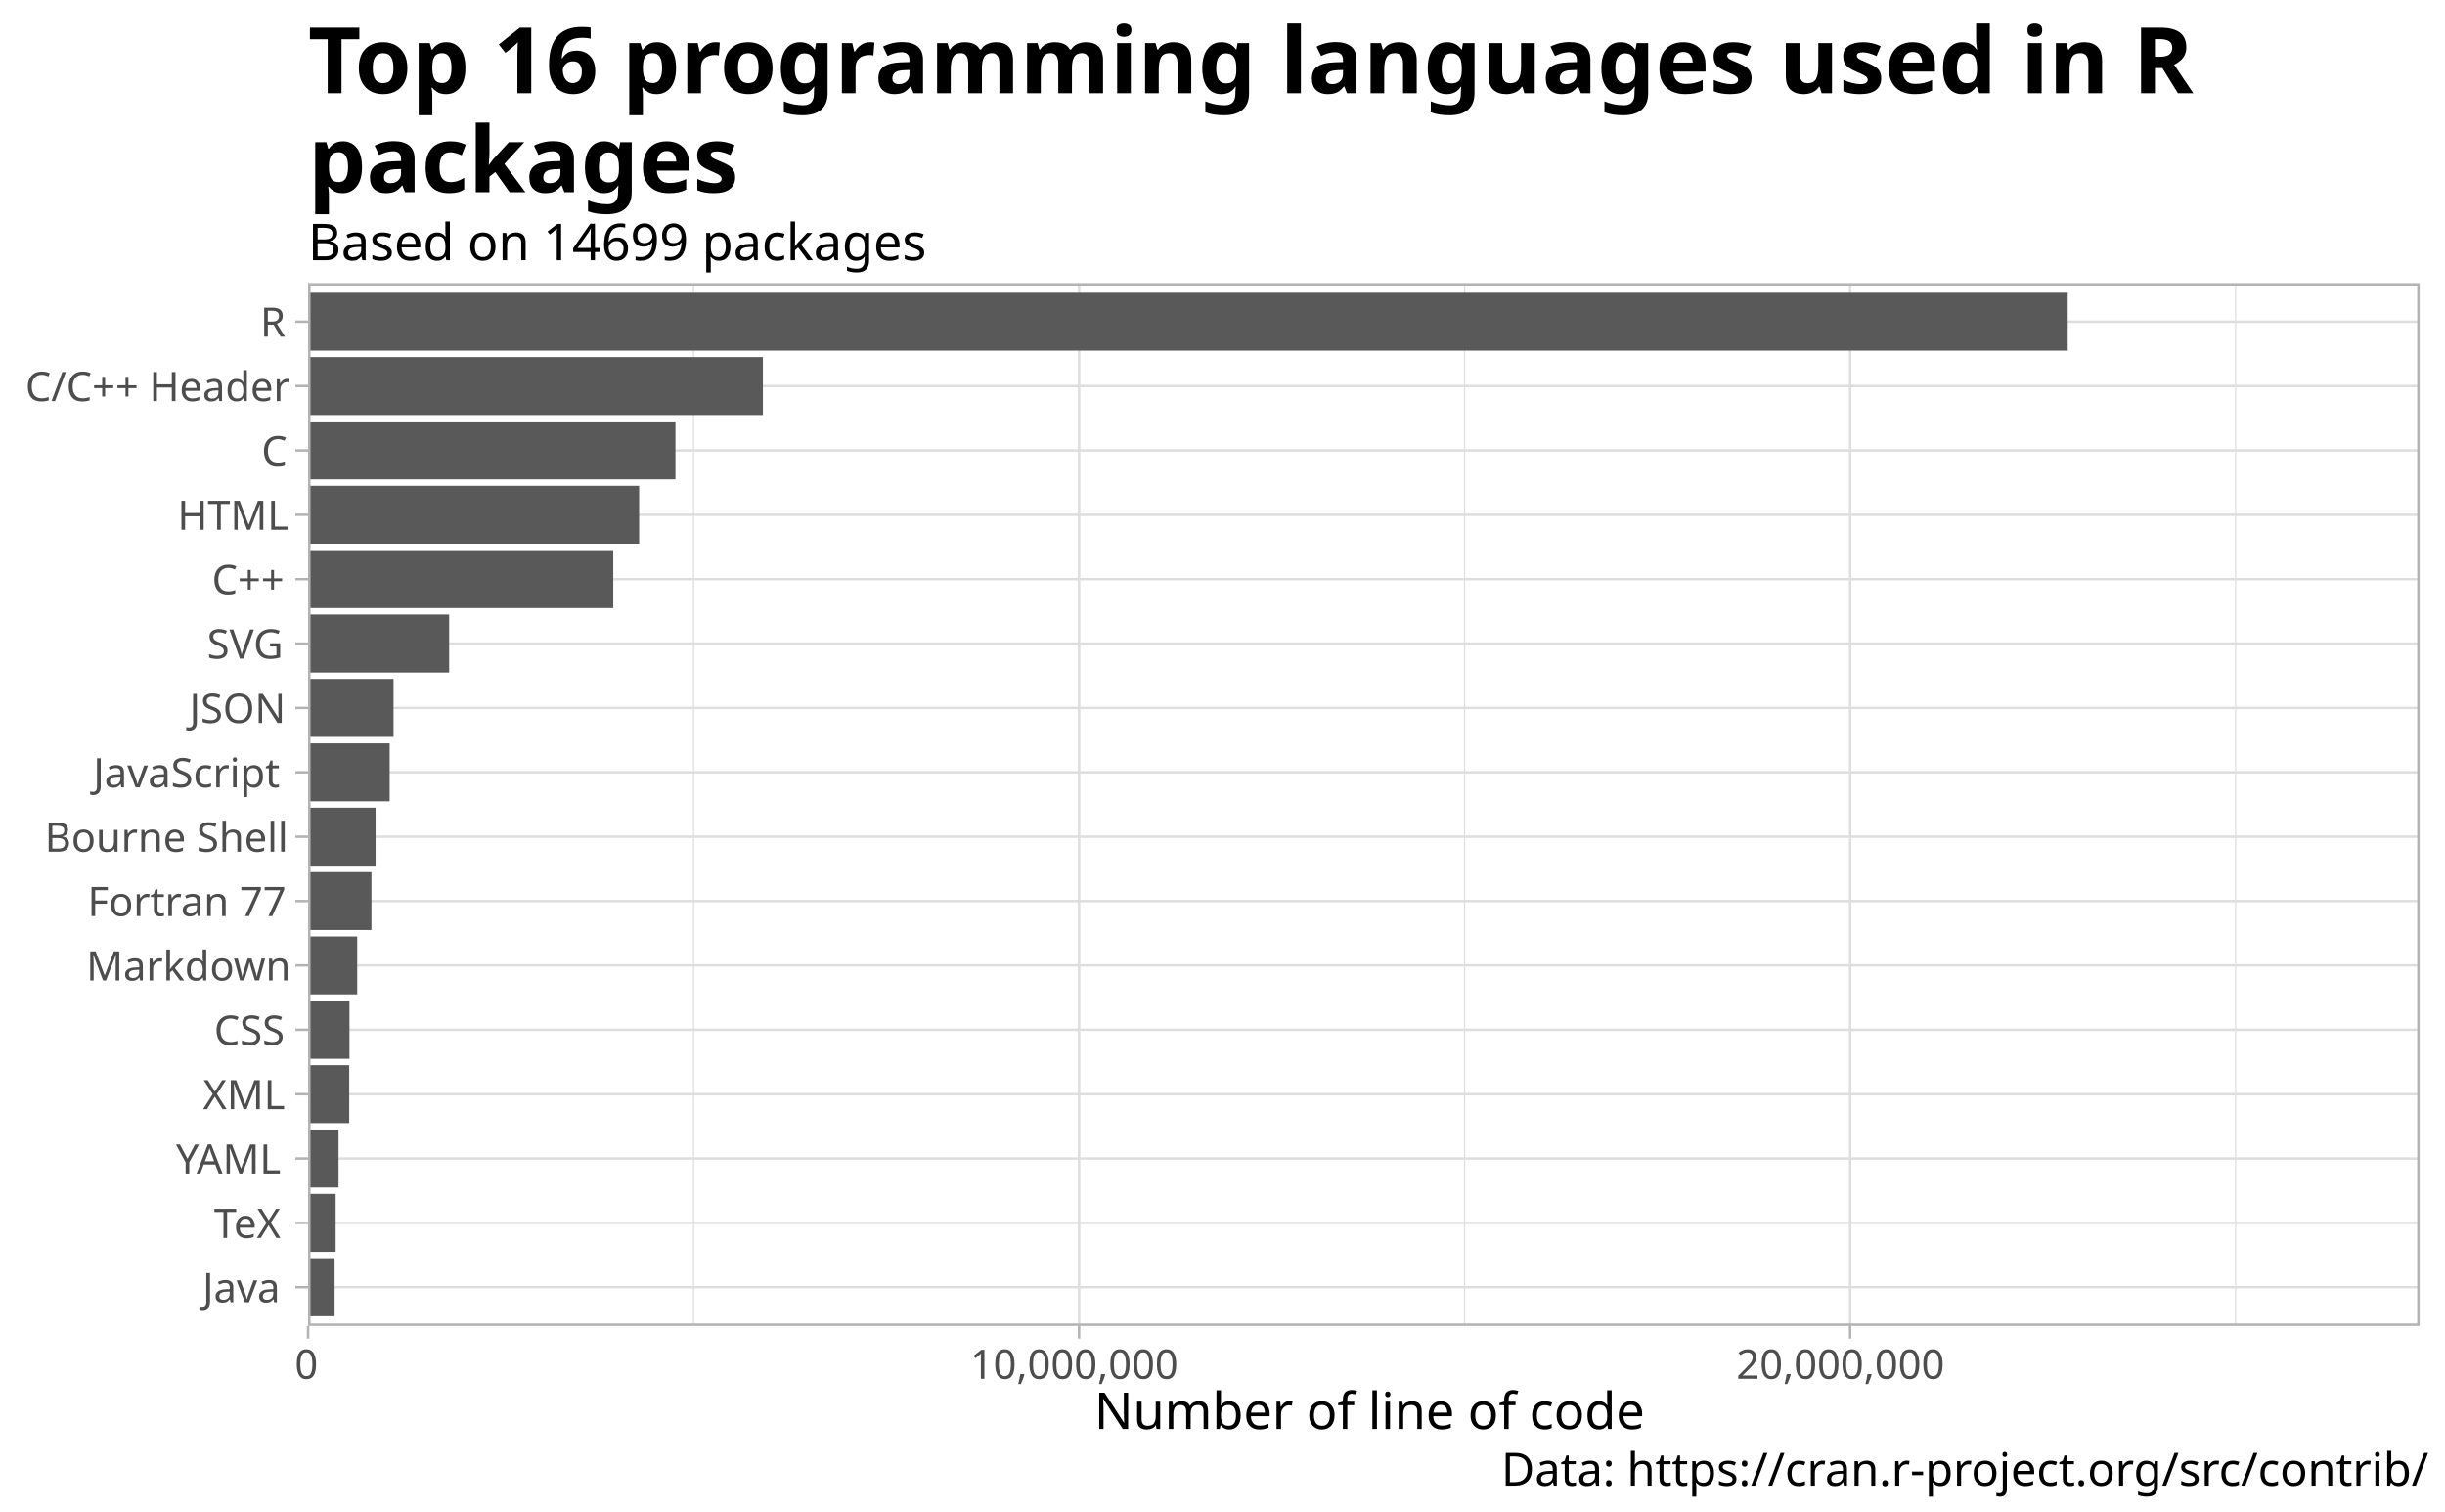
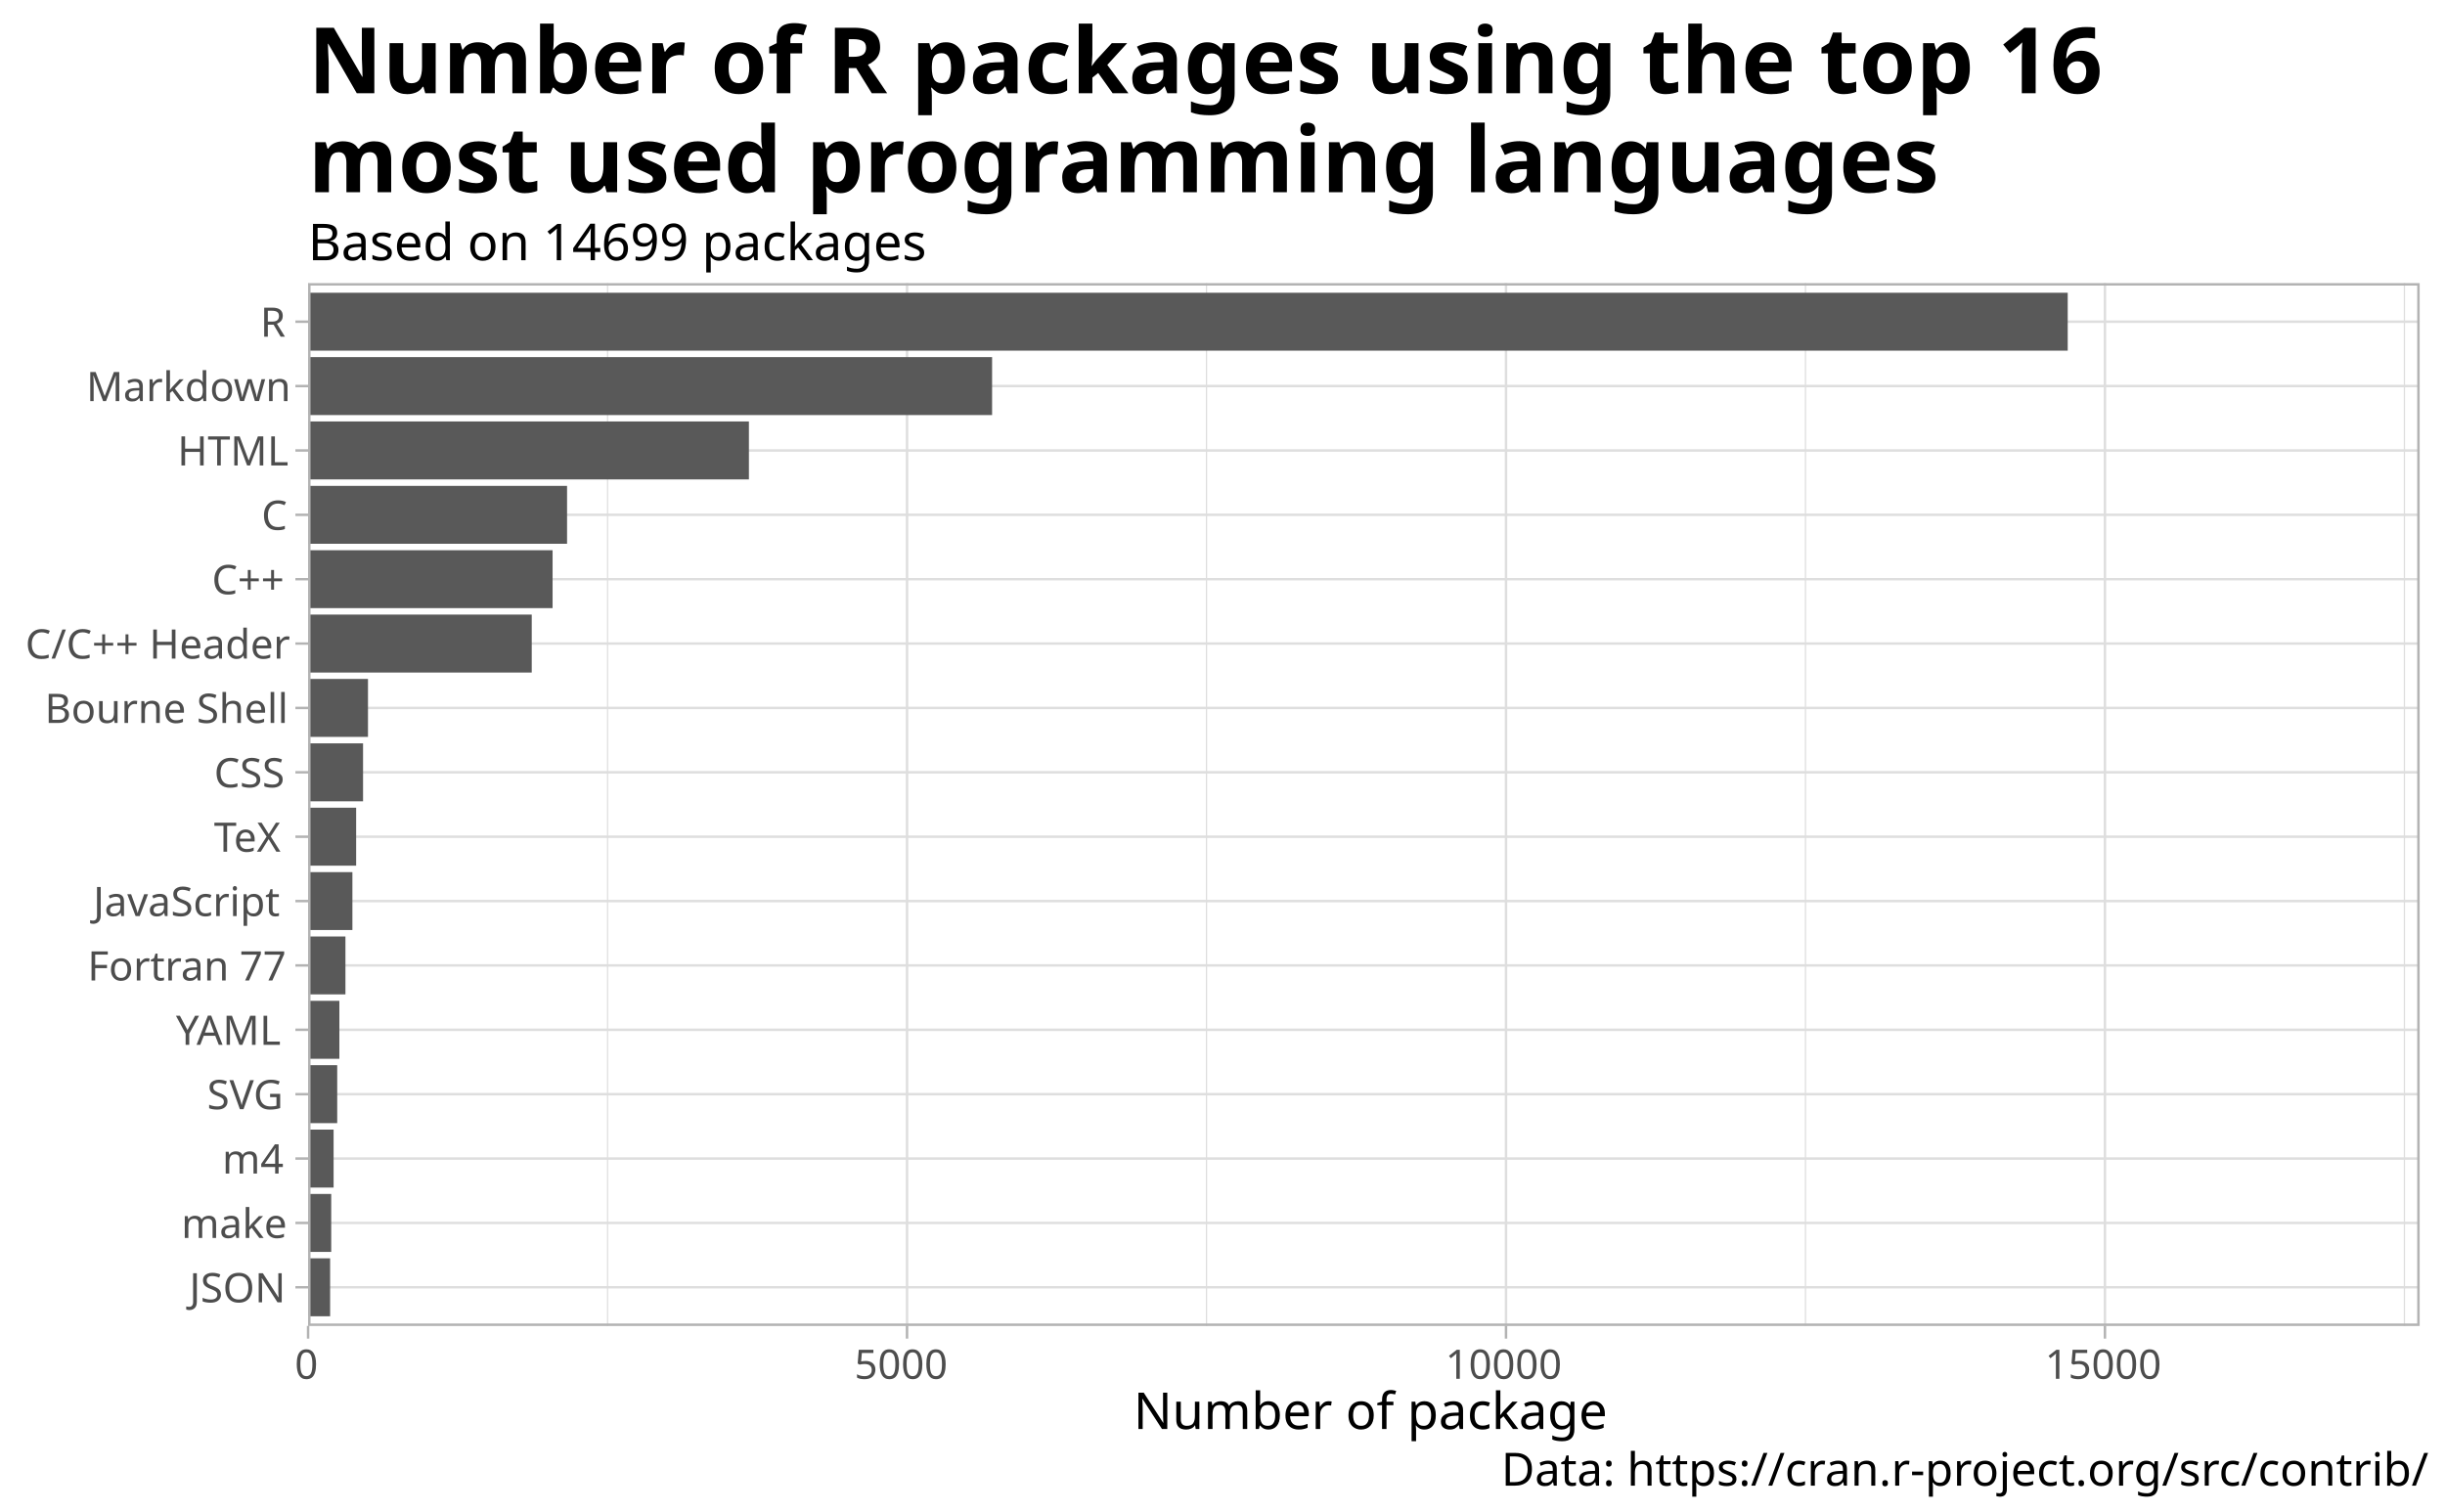
<svg xmlns="http://www.w3.org/2000/svg" viewBox="0 0 576.00 355.97">
  <defs>
    <style type="text/css">
    line, polyline, polygon, path, rect, circle {
      fill: none;
      stroke: #000000;
      stroke-linecap: round;
      stroke-linejoin: round;
      stroke-miterlimit: 10.00;
    }
  </style>
  </defs>
  <rect width="100%" height="100%" style="stroke: none; fill: #FFFFFF;" />
  <rect x="0.00" y="0.00" width="576.00" height="355.97" style="stroke-width: 1.16; stroke: #FFFFFF; fill: #FFFFFF;" />
  <defs>
    <clipPath id="cpNzIuNTh8NTcwLjAyfDMxMi4zNnw2Ni42OQ==">
      <rect x="72.58" y="66.69" width="497.45" height="245.68" />
    </clipPath>
  </defs>
  <rect x="72.58" y="66.69" width="497.45" height="245.68" style="stroke-width: 1.16; stroke: none; fill: #FFFFFF;" clip-path="url(#cpNzIuNTh8NTcwLjAyfDMxMi4zNnw2Ni42OQ==)" />
-   <polyline points="163.39,312.36 163.39,66.69 " style="stroke-width: 0.29; stroke: #DEDEDE; stroke-linecap: butt;" clip-path="url(#cpNzIuNTh8NTcwLjAyfDMxMi4zNnw2Ni42OQ==)" />
-   <polyline points="345.03,312.36 345.03,66.69 " style="stroke-width: 0.29; stroke: #DEDEDE; stroke-linecap: butt;" clip-path="url(#cpNzIuNTh8NTcwLjAyfDMxMi4zNnw2Ni42OQ==)" />
-   <polyline points="526.67,312.36 526.67,66.69 " style="stroke-width: 0.29; stroke: #DEDEDE; stroke-linecap: butt;" clip-path="url(#cpNzIuNTh8NTcwLjAyfDMxMi4zNnw2Ni42OQ==)" />
+   <polyline points="143.13,312.36 143.13,66.69 " style="stroke-width: 0.29; stroke: #DEDEDE; stroke-linecap: butt;" clip-path="url(#cpNzIuNTh8NTcwLjAyfDMxMi4zNnw2Ni42OQ==)" />
+   <polyline points="284.23,312.36 284.23,66.69 " style="stroke-width: 0.29; stroke: #DEDEDE; stroke-linecap: butt;" clip-path="url(#cpNzIuNTh8NTcwLjAyfDMxMi4zNnw2Ni42OQ==)" />
+   <polyline points="425.34,312.36 425.34,66.69 " style="stroke-width: 0.29; stroke: #DEDEDE; stroke-linecap: butt;" clip-path="url(#cpNzIuNTh8NTcwLjAyfDMxMi4zNnw2Ni42OQ==)" />
+   <polyline points="566.44,312.36 566.44,66.69 " style="stroke-width: 0.29; stroke: #DEDEDE; stroke-linecap: butt;" clip-path="url(#cpNzIuNTh8NTcwLjAyfDMxMi4zNnw2Ni42OQ==)" />
  <polyline points="72.58,303.26 570.02,303.26 " style="stroke-width: 0.58; stroke: #DEDEDE; stroke-linecap: butt;" clip-path="url(#cpNzIuNTh8NTcwLjAyfDMxMi4zNnw2Ni42OQ==)" />
  <polyline points="72.58,288.10 570.02,288.10 " style="stroke-width: 0.58; stroke: #DEDEDE; stroke-linecap: butt;" clip-path="url(#cpNzIuNTh8NTcwLjAyfDMxMi4zNnw2Ni42OQ==)" />
  <polyline points="72.58,272.93 570.02,272.93 " style="stroke-width: 0.58; stroke: #DEDEDE; stroke-linecap: butt;" clip-path="url(#cpNzIuNTh8NTcwLjAyfDMxMi4zNnw2Ni42OQ==)" />
  <polyline points="72.58,257.77 570.02,257.77 " style="stroke-width: 0.58; stroke: #DEDEDE; stroke-linecap: butt;" clip-path="url(#cpNzIuNTh8NTcwLjAyfDMxMi4zNnw2Ni42OQ==)" />
  <polyline points="72.58,242.60 570.02,242.60 " style="stroke-width: 0.58; stroke: #DEDEDE; stroke-linecap: butt;" clip-path="url(#cpNzIuNTh8NTcwLjAyfDMxMi4zNnw2Ni42OQ==)" />
  <polyline points="72.58,227.44 570.02,227.44 " style="stroke-width: 0.58; stroke: #DEDEDE; stroke-linecap: butt;" clip-path="url(#cpNzIuNTh8NTcwLjAyfDMxMi4zNnw2Ni42OQ==)" />
  <polyline points="72.58,212.27 570.02,212.27 " style="stroke-width: 0.58; stroke: #DEDEDE; stroke-linecap: butt;" clip-path="url(#cpNzIuNTh8NTcwLjAyfDMxMi4zNnw2Ni42OQ==)" />
  <polyline points="72.58,197.11 570.02,197.11 " style="stroke-width: 0.58; stroke: #DEDEDE; stroke-linecap: butt;" clip-path="url(#cpNzIuNTh8NTcwLjAyfDMxMi4zNnw2Ni42OQ==)" />
  <polyline points="72.58,181.94 570.02,181.94 " style="stroke-width: 0.58; stroke: #DEDEDE; stroke-linecap: butt;" clip-path="url(#cpNzIuNTh8NTcwLjAyfDMxMi4zNnw2Ni42OQ==)" />
  <polyline points="72.58,166.78 570.02,166.78 " style="stroke-width: 0.58; stroke: #DEDEDE; stroke-linecap: butt;" clip-path="url(#cpNzIuNTh8NTcwLjAyfDMxMi4zNnw2Ni42OQ==)" />
  <polyline points="72.58,151.61 570.02,151.61 " style="stroke-width: 0.58; stroke: #DEDEDE; stroke-linecap: butt;" clip-path="url(#cpNzIuNTh8NTcwLjAyfDMxMi4zNnw2Ni42OQ==)" />
  <polyline points="72.58,136.45 570.02,136.45 " style="stroke-width: 0.58; stroke: #DEDEDE; stroke-linecap: butt;" clip-path="url(#cpNzIuNTh8NTcwLjAyfDMxMi4zNnw2Ni42OQ==)" />
  <polyline points="72.58,121.28 570.02,121.28 " style="stroke-width: 0.58; stroke: #DEDEDE; stroke-linecap: butt;" clip-path="url(#cpNzIuNTh8NTcwLjAyfDMxMi4zNnw2Ni42OQ==)" />
  <polyline points="72.58,106.12 570.02,106.12 " style="stroke-width: 0.58; stroke: #DEDEDE; stroke-linecap: butt;" clip-path="url(#cpNzIuNTh8NTcwLjAyfDMxMi4zNnw2Ni42OQ==)" />
  <polyline points="72.58,90.95 570.02,90.95 " style="stroke-width: 0.58; stroke: #DEDEDE; stroke-linecap: butt;" clip-path="url(#cpNzIuNTh8NTcwLjAyfDMxMi4zNnw2Ni42OQ==)" />
  <polyline points="72.58,75.79 570.02,75.79 " style="stroke-width: 0.58; stroke: #DEDEDE; stroke-linecap: butt;" clip-path="url(#cpNzIuNTh8NTcwLjAyfDMxMi4zNnw2Ni42OQ==)" />
  <polyline points="72.58,312.36 72.58,66.69 " style="stroke-width: 0.58; stroke: #DEDEDE; stroke-linecap: butt;" clip-path="url(#cpNzIuNTh8NTcwLjAyfDMxMi4zNnw2Ni42OQ==)" />
-   <polyline points="254.21,312.36 254.21,66.69 " style="stroke-width: 0.58; stroke: #DEDEDE; stroke-linecap: butt;" clip-path="url(#cpNzIuNTh8NTcwLjAyfDMxMi4zNnw2Ni42OQ==)" />
-   <polyline points="435.85,312.36 435.85,66.69 " style="stroke-width: 0.58; stroke: #DEDEDE; stroke-linecap: butt;" clip-path="url(#cpNzIuNTh8NTcwLjAyfDMxMi4zNnw2Ni42OQ==)" />
-   <rect x="72.58" y="296.44" width="6.24" height="13.65" style="stroke-width: 1.07; stroke: none; stroke-linecap: square; stroke-linejoin: miter; fill: #595959;" clip-path="url(#cpNzIuNTh8NTcwLjAyfDMxMi4zNnw2Ni42OQ==)" />
-   <rect x="72.58" y="281.27" width="6.49" height="13.65" style="stroke-width: 1.07; stroke: none; stroke-linecap: square; stroke-linejoin: miter; fill: #595959;" clip-path="url(#cpNzIuNTh8NTcwLjAyfDMxMi4zNnw2Ni42OQ==)" />
-   <rect x="72.58" y="266.11" width="7.17" height="13.65" style="stroke-width: 1.07; stroke: none; stroke-linecap: square; stroke-linejoin: miter; fill: #595959;" clip-path="url(#cpNzIuNTh8NTcwLjAyfDMxMi4zNnw2Ni42OQ==)" />
-   <rect x="72.58" y="250.94" width="9.69" height="13.65" style="stroke-width: 1.07; stroke: none; stroke-linecap: square; stroke-linejoin: miter; fill: #595959;" clip-path="url(#cpNzIuNTh8NTcwLjAyfDMxMi4zNnw2Ni42OQ==)" />
-   <rect x="72.58" y="235.78" width="9.75" height="13.65" style="stroke-width: 1.07; stroke: none; stroke-linecap: square; stroke-linejoin: miter; fill: #595959;" clip-path="url(#cpNzIuNTh8NTcwLjAyfDMxMi4zNnw2Ni42OQ==)" />
-   <rect x="72.58" y="220.61" width="11.57" height="13.65" style="stroke-width: 1.07; stroke: none; stroke-linecap: square; stroke-linejoin: miter; fill: #595959;" clip-path="url(#cpNzIuNTh8NTcwLjAyfDMxMi4zNnw2Ni42OQ==)" />
-   <rect x="72.58" y="205.45" width="14.93" height="13.65" style="stroke-width: 1.07; stroke: none; stroke-linecap: square; stroke-linejoin: miter; fill: #595959;" clip-path="url(#cpNzIuNTh8NTcwLjAyfDMxMi4zNnw2Ni42OQ==)" />
-   <rect x="72.58" y="190.28" width="15.90" height="13.65" style="stroke-width: 1.07; stroke: none; stroke-linecap: square; stroke-linejoin: miter; fill: #595959;" clip-path="url(#cpNzIuNTh8NTcwLjAyfDMxMi4zNnw2Ni42OQ==)" />
-   <rect x="72.58" y="175.12" width="19.22" height="13.65" style="stroke-width: 1.07; stroke: none; stroke-linecap: square; stroke-linejoin: miter; fill: #595959;" clip-path="url(#cpNzIuNTh8NTcwLjAyfDMxMi4zNnw2Ni42OQ==)" />
-   <rect x="72.58" y="159.95" width="20.13" height="13.65" style="stroke-width: 1.07; stroke: none; stroke-linecap: square; stroke-linejoin: miter; fill: #595959;" clip-path="url(#cpNzIuNTh8NTcwLjAyfDMxMi4zNnw2Ni42OQ==)" />
-   <rect x="72.58" y="144.79" width="33.23" height="13.65" style="stroke-width: 1.07; stroke: none; stroke-linecap: square; stroke-linejoin: miter; fill: #595959;" clip-path="url(#cpNzIuNTh8NTcwLjAyfDMxMi4zNnw2Ni42OQ==)" />
-   <rect x="72.58" y="129.62" width="71.89" height="13.65" style="stroke-width: 1.07; stroke: none; stroke-linecap: square; stroke-linejoin: miter; fill: #595959;" clip-path="url(#cpNzIuNTh8NTcwLjAyfDMxMi4zNnw2Ni42OQ==)" />
-   <rect x="72.58" y="114.46" width="77.99" height="13.65" style="stroke-width: 1.07; stroke: none; stroke-linecap: square; stroke-linejoin: miter; fill: #595959;" clip-path="url(#cpNzIuNTh8NTcwLjAyfDMxMi4zNnw2Ni42OQ==)" />
-   <rect x="72.58" y="99.29" width="86.54" height="13.65" style="stroke-width: 1.07; stroke: none; stroke-linecap: square; stroke-linejoin: miter; fill: #595959;" clip-path="url(#cpNzIuNTh8NTcwLjAyfDMxMi4zNnw2Ni42OQ==)" />
-   <rect x="72.58" y="84.13" width="107.14" height="13.65" style="stroke-width: 1.07; stroke: none; stroke-linecap: square; stroke-linejoin: miter; fill: #595959;" clip-path="url(#cpNzIuNTh8NTcwLjAyfDMxMi4zNnw2Ni42OQ==)" />
+   <polyline points="213.68,312.36 213.68,66.69 " style="stroke-width: 0.58; stroke: #DEDEDE; stroke-linecap: butt;" clip-path="url(#cpNzIuNTh8NTcwLjAyfDMxMi4zNnw2Ni42OQ==)" />
+   <polyline points="354.79,312.36 354.79,66.69 " style="stroke-width: 0.58; stroke: #DEDEDE; stroke-linecap: butt;" clip-path="url(#cpNzIuNTh8NTcwLjAyfDMxMi4zNnw2Ni42OQ==)" />
+   <polyline points="495.89,312.36 495.89,66.69 " style="stroke-width: 0.58; stroke: #DEDEDE; stroke-linecap: butt;" clip-path="url(#cpNzIuNTh8NTcwLjAyfDMxMi4zNnw2Ni42OQ==)" />
+   <rect x="72.58" y="296.44" width="5.19" height="13.65" style="stroke-width: 1.07; stroke: none; stroke-linecap: square; stroke-linejoin: miter; fill: #595959;" clip-path="url(#cpNzIuNTh8NTcwLjAyfDMxMi4zNnw2Ni42OQ==)" />
+   <rect x="72.58" y="281.27" width="5.45" height="13.65" style="stroke-width: 1.07; stroke: none; stroke-linecap: square; stroke-linejoin: miter; fill: #595959;" clip-path="url(#cpNzIuNTh8NTcwLjAyfDMxMi4zNnw2Ni42OQ==)" />
+   <rect x="72.58" y="266.11" width="6.01" height="13.65" style="stroke-width: 1.07; stroke: none; stroke-linecap: square; stroke-linejoin: miter; fill: #595959;" clip-path="url(#cpNzIuNTh8NTcwLjAyfDMxMi4zNnw2Ni42OQ==)" />
+   <rect x="72.58" y="250.94" width="6.86" height="13.65" style="stroke-width: 1.07; stroke: none; stroke-linecap: square; stroke-linejoin: miter; fill: #595959;" clip-path="url(#cpNzIuNTh8NTcwLjAyfDMxMi4zNnw2Ni42OQ==)" />
+   <rect x="72.58" y="235.78" width="7.37" height="13.65" style="stroke-width: 1.07; stroke: none; stroke-linecap: square; stroke-linejoin: miter; fill: #595959;" clip-path="url(#cpNzIuNTh8NTcwLjAyfDMxMi4zNnw2Ni42OQ==)" />
+   <rect x="72.58" y="220.61" width="8.80" height="13.65" style="stroke-width: 1.07; stroke: none; stroke-linecap: square; stroke-linejoin: miter; fill: #595959;" clip-path="url(#cpNzIuNTh8NTcwLjAyfDMxMi4zNnw2Ni42OQ==)" />
+   <rect x="72.58" y="205.45" width="10.44" height="13.65" style="stroke-width: 1.07; stroke: none; stroke-linecap: square; stroke-linejoin: miter; fill: #595959;" clip-path="url(#cpNzIuNTh8NTcwLjAyfDMxMi4zNnw2Ni42OQ==)" />
+   <rect x="72.58" y="190.28" width="11.32" height="13.65" style="stroke-width: 1.07; stroke: none; stroke-linecap: square; stroke-linejoin: miter; fill: #595959;" clip-path="url(#cpNzIuNTh8NTcwLjAyfDMxMi4zNnw2Ni42OQ==)" />
+   <rect x="72.58" y="175.12" width="12.95" height="13.65" style="stroke-width: 1.07; stroke: none; stroke-linecap: square; stroke-linejoin: miter; fill: #595959;" clip-path="url(#cpNzIuNTh8NTcwLjAyfDMxMi4zNnw2Ni42OQ==)" />
+   <rect x="72.58" y="159.95" width="14.11" height="13.65" style="stroke-width: 1.07; stroke: none; stroke-linecap: square; stroke-linejoin: miter; fill: #595959;" clip-path="url(#cpNzIuNTh8NTcwLjAyfDMxMi4zNnw2Ni42OQ==)" />
+   <rect x="72.58" y="144.79" width="52.69" height="13.65" style="stroke-width: 1.07; stroke: none; stroke-linecap: square; stroke-linejoin: miter; fill: #595959;" clip-path="url(#cpNzIuNTh8NTcwLjAyfDMxMi4zNnw2Ni42OQ==)" />
+   <rect x="72.58" y="129.62" width="57.60" height="13.65" style="stroke-width: 1.07; stroke: none; stroke-linecap: square; stroke-linejoin: miter; fill: #595959;" clip-path="url(#cpNzIuNTh8NTcwLjAyfDMxMi4zNnw2Ni42OQ==)" />
+   <rect x="72.58" y="114.46" width="61.01" height="13.65" style="stroke-width: 1.07; stroke: none; stroke-linecap: square; stroke-linejoin: miter; fill: #595959;" clip-path="url(#cpNzIuNTh8NTcwLjAyfDMxMi4zNnw2Ni42OQ==)" />
+   <rect x="72.58" y="99.29" width="103.85" height="13.65" style="stroke-width: 1.07; stroke: none; stroke-linecap: square; stroke-linejoin: miter; fill: #595959;" clip-path="url(#cpNzIuNTh8NTcwLjAyfDMxMi4zNnw2Ni42OQ==)" />
+   <rect x="72.58" y="84.13" width="161.14" height="13.65" style="stroke-width: 1.07; stroke: none; stroke-linecap: square; stroke-linejoin: miter; fill: #595959;" clip-path="url(#cpNzIuNTh8NTcwLjAyfDMxMi4zNnw2Ni42OQ==)" />
  <rect x="72.58" y="68.96" width="414.54" height="13.65" style="stroke-width: 1.07; stroke: none; stroke-linecap: square; stroke-linejoin: miter; fill: #595959;" clip-path="url(#cpNzIuNTh8NTcwLjAyfDMxMi4zNnw2Ni42OQ==)" />
  <rect x="72.58" y="66.69" width="497.45" height="245.68" style="stroke-width: 1.16; stroke: #B3B3B3;" clip-path="url(#cpNzIuNTh8NTcwLjAyfDMxMi4zNnw2Ni42OQ==)" />
  <defs>
    <clipPath id="cpMC4wMHw1NzYuMDB8MzU1Ljk3fDAuMDA=">
      <rect x="0.00" y="0.00" width="576.00" height="355.97" />
    </clipPath>
  </defs>
  <g clip-path="url(#cpMC4wMHw1NzYuMDB8MzU1Ljk3fDAuMDA=)">
-     <text x="47.73" y="306.80" style="font-size: 9.60px; fill: #4D4D4D; font-family: Exo;" textLength="19.47px" lengthAdjust="spacingAndGlyphs">Java</text>
+     <text x="44.62" y="306.80" style="font-size: 9.60px; fill: #4D4D4D; font-family: Exo;" textLength="22.58px" lengthAdjust="spacingAndGlyphs">JSON</text>
  </g>
  <g clip-path="url(#cpMC4wMHw1NzYuMDB8MzU1Ljk3fDAuMDA=)">
-     <text x="50.41" y="291.64" style="font-size: 9.60px; fill: #4D4D4D; font-family: Exo;" textLength="16.79px" lengthAdjust="spacingAndGlyphs">TeX</text>
+     <text x="42.72" y="291.64" style="font-size: 9.60px; fill: #4D4D4D; font-family: Exo;" textLength="24.48px" lengthAdjust="spacingAndGlyphs">make</text>
  </g>
  <g clip-path="url(#cpMC4wMHw1NzYuMDB8MzU1Ljk3fDAuMDA=)">
-     <text x="41.45" y="276.47" style="font-size: 9.60px; fill: #4D4D4D; font-family: Exo;" textLength="25.75px" lengthAdjust="spacingAndGlyphs">YAML</text>
+     <text x="52.36" y="276.47" style="font-size: 9.60px; fill: #4D4D4D; font-family: Exo;" textLength="14.83px" lengthAdjust="spacingAndGlyphs">m4</text>
  </g>
  <g clip-path="url(#cpMC4wMHw1NzYuMDB8MzU1Ljk3fDAuMDA=)">
-     <text x="47.81" y="261.31" style="font-size: 9.60px; fill: #4D4D4D; font-family: Exo;" textLength="19.38px" lengthAdjust="spacingAndGlyphs">XML</text>
+     <text x="48.79" y="261.31" style="font-size: 9.60px; fill: #4D4D4D; font-family: Exo;" textLength="18.40px" lengthAdjust="spacingAndGlyphs">SVG</text>
  </g>
  <g clip-path="url(#cpMC4wMHw1NzYuMDB8MzU1Ljk3fDAuMDA=)">
-     <text x="50.44" y="246.14" style="font-size: 9.60px; fill: #4D4D4D; font-family: Exo;" textLength="16.76px" lengthAdjust="spacingAndGlyphs">CSS</text>
+     <text x="41.45" y="246.14" style="font-size: 9.60px; fill: #4D4D4D; font-family: Exo;" textLength="25.75px" lengthAdjust="spacingAndGlyphs">YAML</text>
  </g>
  <g clip-path="url(#cpMC4wMHw1NzYuMDB8MzU1Ljk3fDAuMDA=)">
-     <text x="20.33" y="230.98" style="font-size: 9.60px; fill: #4D4D4D; font-family: Exo;" textLength="46.87px" lengthAdjust="spacingAndGlyphs">Markdown</text>
+     <text x="20.63" y="230.98" style="font-size: 9.60px; fill: #4D4D4D; font-family: Exo;" textLength="46.57px" lengthAdjust="spacingAndGlyphs">Fortran 77</text>
  </g>
  <g clip-path="url(#cpMC4wMHw1NzYuMDB8MzU1Ljk3fDAuMDA=)">
-     <text x="20.63" y="215.81" style="font-size: 9.60px; fill: #4D4D4D; font-family: Exo;" textLength="46.57px" lengthAdjust="spacingAndGlyphs">Fortran 77</text>
+     <text x="21.98" y="215.81" style="font-size: 9.60px; fill: #4D4D4D; font-family: Exo;" textLength="45.22px" lengthAdjust="spacingAndGlyphs">JavaScript</text>
  </g>
  <g clip-path="url(#cpMC4wMHw1NzYuMDB8MzU1Ljk3fDAuMDA=)">
-     <text x="10.54" y="200.65" style="font-size: 9.60px; fill: #4D4D4D; font-family: Exo;" textLength="56.66px" lengthAdjust="spacingAndGlyphs">Bourne Shell</text>
+     <text x="50.41" y="200.65" style="font-size: 9.60px; fill: #4D4D4D; font-family: Exo;" textLength="16.79px" lengthAdjust="spacingAndGlyphs">TeX</text>
  </g>
  <g clip-path="url(#cpMC4wMHw1NzYuMDB8MzU1Ljk3fDAuMDA=)">
-     <text x="21.98" y="185.48" style="font-size: 9.60px; fill: #4D4D4D; font-family: Exo;" textLength="45.22px" lengthAdjust="spacingAndGlyphs">JavaScript</text>
+     <text x="50.44" y="185.48" style="font-size: 9.60px; fill: #4D4D4D; font-family: Exo;" textLength="16.76px" lengthAdjust="spacingAndGlyphs">CSS</text>
  </g>
  <g clip-path="url(#cpMC4wMHw1NzYuMDB8MzU1Ljk3fDAuMDA=)">
-     <text x="44.62" y="170.31" style="font-size: 9.60px; fill: #4D4D4D; font-family: Exo;" textLength="22.58px" lengthAdjust="spacingAndGlyphs">JSON</text>
+     <text x="10.54" y="170.31" style="font-size: 9.60px; fill: #4D4D4D; font-family: Exo;" textLength="56.66px" lengthAdjust="spacingAndGlyphs">Bourne Shell</text>
  </g>
  <g clip-path="url(#cpMC4wMHw1NzYuMDB8MzU1Ljk3fDAuMDA=)">
-     <text x="48.79" y="155.15" style="font-size: 9.60px; fill: #4D4D4D; font-family: Exo;" textLength="18.40px" lengthAdjust="spacingAndGlyphs">SVG</text>
+     <text x="5.98" y="155.15" style="font-size: 9.60px; fill: #4D4D4D; font-family: Exo;" textLength="61.22px" lengthAdjust="spacingAndGlyphs">C/C++ Header</text>
  </g>
  <g clip-path="url(#cpMC4wMHw1NzYuMDB8MzU1Ljk3fDAuMDA=)">
    <text x="49.92" y="139.98" style="font-size: 9.60px; fill: #4D4D4D; font-family: Exo;" textLength="17.28px" lengthAdjust="spacingAndGlyphs">C++</text>
  </g>
  <g clip-path="url(#cpMC4wMHw1NzYuMDB8MzU1Ljk3fDAuMDA=)">
-     <text x="41.81" y="124.82" style="font-size: 9.60px; fill: #4D4D4D; font-family: Exo;" textLength="25.38px" lengthAdjust="spacingAndGlyphs">HTML</text>
+     <text x="61.61" y="124.82" style="font-size: 9.60px; fill: #4D4D4D; font-family: Exo;" textLength="5.59px" lengthAdjust="spacingAndGlyphs">C</text>
  </g>
  <g clip-path="url(#cpMC4wMHw1NzYuMDB8MzU1Ljk3fDAuMDA=)">
-     <text x="61.61" y="109.65" style="font-size: 9.60px; fill: #4D4D4D; font-family: Exo;" textLength="5.59px" lengthAdjust="spacingAndGlyphs">C</text>
+     <text x="41.81" y="109.65" style="font-size: 9.60px; fill: #4D4D4D; font-family: Exo;" textLength="25.38px" lengthAdjust="spacingAndGlyphs">HTML</text>
  </g>
  <g clip-path="url(#cpMC4wMHw1NzYuMDB8MzU1Ljk3fDAuMDA=)">
-     <text x="5.98" y="94.49" style="font-size: 9.60px; fill: #4D4D4D; font-family: Exo;" textLength="61.22px" lengthAdjust="spacingAndGlyphs">C/C++ Header</text>
+     <text x="20.33" y="94.49" style="font-size: 9.60px; fill: #4D4D4D; font-family: Exo;" textLength="46.87px" lengthAdjust="spacingAndGlyphs">Markdown</text>
  </g>
  <g clip-path="url(#cpMC4wMHw1NzYuMDB8MzU1Ljk3fDAuMDA=)">
    <text x="61.30" y="79.32" style="font-size: 9.60px; fill: #4D4D4D; font-family: Exo;" textLength="5.89px" lengthAdjust="spacingAndGlyphs">R</text>
  </g>
  <polyline points="69.59,303.26 72.58,303.26 " style="stroke-width: 0.58; stroke: #B3B3B3; stroke-linecap: butt;" clip-path="url(#cpMC4wMHw1NzYuMDB8MzU1Ljk3fDAuMDA=)" />
  <polyline points="69.59,288.10 72.58,288.10 " style="stroke-width: 0.58; stroke: #B3B3B3; stroke-linecap: butt;" clip-path="url(#cpMC4wMHw1NzYuMDB8MzU1Ljk3fDAuMDA=)" />
  <polyline points="69.59,272.93 72.58,272.93 " style="stroke-width: 0.58; stroke: #B3B3B3; stroke-linecap: butt;" clip-path="url(#cpMC4wMHw1NzYuMDB8MzU1Ljk3fDAuMDA=)" />
  <polyline points="69.59,257.77 72.58,257.77 " style="stroke-width: 0.58; stroke: #B3B3B3; stroke-linecap: butt;" clip-path="url(#cpMC4wMHw1NzYuMDB8MzU1Ljk3fDAuMDA=)" />
  <polyline points="69.59,242.60 72.58,242.60 " style="stroke-width: 0.58; stroke: #B3B3B3; stroke-linecap: butt;" clip-path="url(#cpMC4wMHw1NzYuMDB8MzU1Ljk3fDAuMDA=)" />
  <polyline points="69.59,227.44 72.58,227.44 " style="stroke-width: 0.58; stroke: #B3B3B3; stroke-linecap: butt;" clip-path="url(#cpMC4wMHw1NzYuMDB8MzU1Ljk3fDAuMDA=)" />
  <polyline points="69.59,212.27 72.58,212.27 " style="stroke-width: 0.58; stroke: #B3B3B3; stroke-linecap: butt;" clip-path="url(#cpMC4wMHw1NzYuMDB8MzU1Ljk3fDAuMDA=)" />
  <polyline points="69.59,197.11 72.58,197.11 " style="stroke-width: 0.58; stroke: #B3B3B3; stroke-linecap: butt;" clip-path="url(#cpMC4wMHw1NzYuMDB8MzU1Ljk3fDAuMDA=)" />
  <polyline points="69.59,181.94 72.58,181.94 " style="stroke-width: 0.58; stroke: #B3B3B3; stroke-linecap: butt;" clip-path="url(#cpMC4wMHw1NzYuMDB8MzU1Ljk3fDAuMDA=)" />
  <polyline points="69.59,166.78 72.58,166.78 " style="stroke-width: 0.58; stroke: #B3B3B3; stroke-linecap: butt;" clip-path="url(#cpMC4wMHw1NzYuMDB8MzU1Ljk3fDAuMDA=)" />
  <polyline points="69.59,151.61 72.58,151.61 " style="stroke-width: 0.58; stroke: #B3B3B3; stroke-linecap: butt;" clip-path="url(#cpMC4wMHw1NzYuMDB8MzU1Ljk3fDAuMDA=)" />
  <polyline points="69.59,136.45 72.58,136.45 " style="stroke-width: 0.58; stroke: #B3B3B3; stroke-linecap: butt;" clip-path="url(#cpMC4wMHw1NzYuMDB8MzU1Ljk3fDAuMDA=)" />
  <polyline points="69.59,121.28 72.58,121.28 " style="stroke-width: 0.58; stroke: #B3B3B3; stroke-linecap: butt;" clip-path="url(#cpMC4wMHw1NzYuMDB8MzU1Ljk3fDAuMDA=)" />
  <polyline points="69.59,106.12 72.58,106.12 " style="stroke-width: 0.58; stroke: #B3B3B3; stroke-linecap: butt;" clip-path="url(#cpMC4wMHw1NzYuMDB8MzU1Ljk3fDAuMDA=)" />
  <polyline points="69.59,90.95 72.58,90.95 " style="stroke-width: 0.58; stroke: #B3B3B3; stroke-linecap: butt;" clip-path="url(#cpMC4wMHw1NzYuMDB8MzU1Ljk3fDAuMDA=)" />
  <polyline points="69.59,75.79 72.58,75.79 " style="stroke-width: 0.58; stroke: #B3B3B3; stroke-linecap: butt;" clip-path="url(#cpMC4wMHw1NzYuMDB8MzU1Ljk3fDAuMDA=)" />
  <polyline points="72.58,315.35 72.58,312.36 " style="stroke-width: 0.58; stroke: #B3B3B3; stroke-linecap: butt;" clip-path="url(#cpMC4wMHw1NzYuMDB8MzU1Ljk3fDAuMDA=)" />
-   <polyline points="254.21,315.35 254.21,312.36 " style="stroke-width: 0.58; stroke: #B3B3B3; stroke-linecap: butt;" clip-path="url(#cpMC4wMHw1NzYuMDB8MzU1Ljk3fDAuMDA=)" />
-   <polyline points="435.85,315.35 435.85,312.36 " style="stroke-width: 0.58; stroke: #B3B3B3; stroke-linecap: butt;" clip-path="url(#cpMC4wMHw1NzYuMDB8MzU1Ljk3fDAuMDA=)" />
+   <polyline points="213.68,315.35 213.68,312.36 " style="stroke-width: 0.58; stroke: #B3B3B3; stroke-linecap: butt;" clip-path="url(#cpMC4wMHw1NzYuMDB8MzU1Ljk3fDAuMDA=)" />
+   <polyline points="354.79,315.35 354.79,312.36 " style="stroke-width: 0.58; stroke: #B3B3B3; stroke-linecap: butt;" clip-path="url(#cpMC4wMHw1NzYuMDB8MzU1Ljk3fDAuMDA=)" />
+   <polyline points="495.89,315.35 495.89,312.36 " style="stroke-width: 0.58; stroke: #B3B3B3; stroke-linecap: butt;" clip-path="url(#cpMC4wMHw1NzYuMDB8MzU1Ljk3fDAuMDA=)" />
  <g clip-path="url(#cpMC4wMHw1NzYuMDB8MzU1Ljk3fDAuMDA=)">
    <text x="69.44" y="324.82" style="font-size: 9.60px; fill: #4D4D4D; font-family: Exo;" textLength="6.27px" lengthAdjust="spacingAndGlyphs">0</text>
  </g>
  <g clip-path="url(#cpMC4wMHw1NzYuMDB8MzU1Ljk3fDAuMDA=)">
-     <text x="228.50" y="324.82" style="font-size: 9.60px; fill: #4D4D4D; font-family: Exo;" textLength="51.42px" lengthAdjust="spacingAndGlyphs">10,000,000</text>
+     <text x="201.29" y="324.82" style="font-size: 9.60px; fill: #4D4D4D; font-family: Exo;" textLength="24.79px" lengthAdjust="spacingAndGlyphs">5000</text>
  </g>
  <g clip-path="url(#cpMC4wMHw1NzYuMDB8MzU1Ljk3fDAuMDA=)">
-     <text x="409.05" y="324.82" style="font-size: 9.60px; fill: #4D4D4D; font-family: Exo;" textLength="53.59px" lengthAdjust="spacingAndGlyphs">20,000,000</text>
+     <text x="340.50" y="324.82" style="font-size: 9.60px; fill: #4D4D4D; font-family: Exo;" textLength="28.58px" lengthAdjust="spacingAndGlyphs">10000</text>
  </g>
  <g clip-path="url(#cpMC4wMHw1NzYuMDB8MzU1Ljk3fDAuMDA=)">
-     <text x="257.81" y="336.65" style="font-size: 12.00px; font-family: Exo;" textLength="126.97px" lengthAdjust="spacingAndGlyphs">Number of line of code</text>
+     <text x="481.75" y="324.82" style="font-size: 9.60px; fill: #4D4D4D; font-family: Exo;" textLength="28.29px" lengthAdjust="spacingAndGlyphs">15000</text>
+   </g>
+   <g clip-path="url(#cpMC4wMHw1NzYuMDB8MzU1Ljk3fDAuMDA=)">
+     <text x="267.04" y="336.65" style="font-size: 12.00px; font-family: Exo;" textLength="108.53px" lengthAdjust="spacingAndGlyphs">Number of package</text>
  </g>
  <g clip-path="url(#cpMC4wMHw1NzYuMDB8MzU1Ljk3fDAuMDA=)">
    <text x="72.58" y="61.31" style="font-size: 12.00px; font-family: Exo;" textLength="142.38px" lengthAdjust="spacingAndGlyphs">Based on 14699 packages</text>
  </g>
  <g clip-path="url(#cpMC4wMHw1NzYuMDB8MzU1Ljk3fDAuMDA=)">
-     <text x="72.58" y="21.96" style="font-size: 21.60px; font-weight: bold; font-family: Exo;" textLength="415.28px" lengthAdjust="spacingAndGlyphs">Top 16 programming languages used in R</text>
+     <text x="72.58" y="21.96" style="font-size: 21.60px; font-weight: bold; font-family: Exo;" textLength="391.33px" lengthAdjust="spacingAndGlyphs">Number of R packages using the top 16</text>
  </g>
  <g clip-path="url(#cpMC4wMHw1NzYuMDB8MzU1Ljk3fDAuMDA=)">
-     <text x="72.58" y="45.29" style="font-size: 21.60px; font-weight: bold; font-family: Exo;" textLength="94.02px" lengthAdjust="spacingAndGlyphs">packages</text>
+     <text x="72.58" y="45.29" style="font-size: 21.60px; font-weight: bold; font-family: Exo;" textLength="359.47px" lengthAdjust="spacingAndGlyphs">most used programming languages</text>
  </g>
  <g clip-path="url(#cpMC4wMHw1NzYuMDB8MzU1Ljk3fDAuMDA=)">
    <text x="353.68" y="349.99" style="font-size: 10.80px; font-family: Exo;" textLength="216.35px" lengthAdjust="spacingAndGlyphs">Data: https://cran.r-project.org/src/contrib/</text>
  </g>
</svg>
